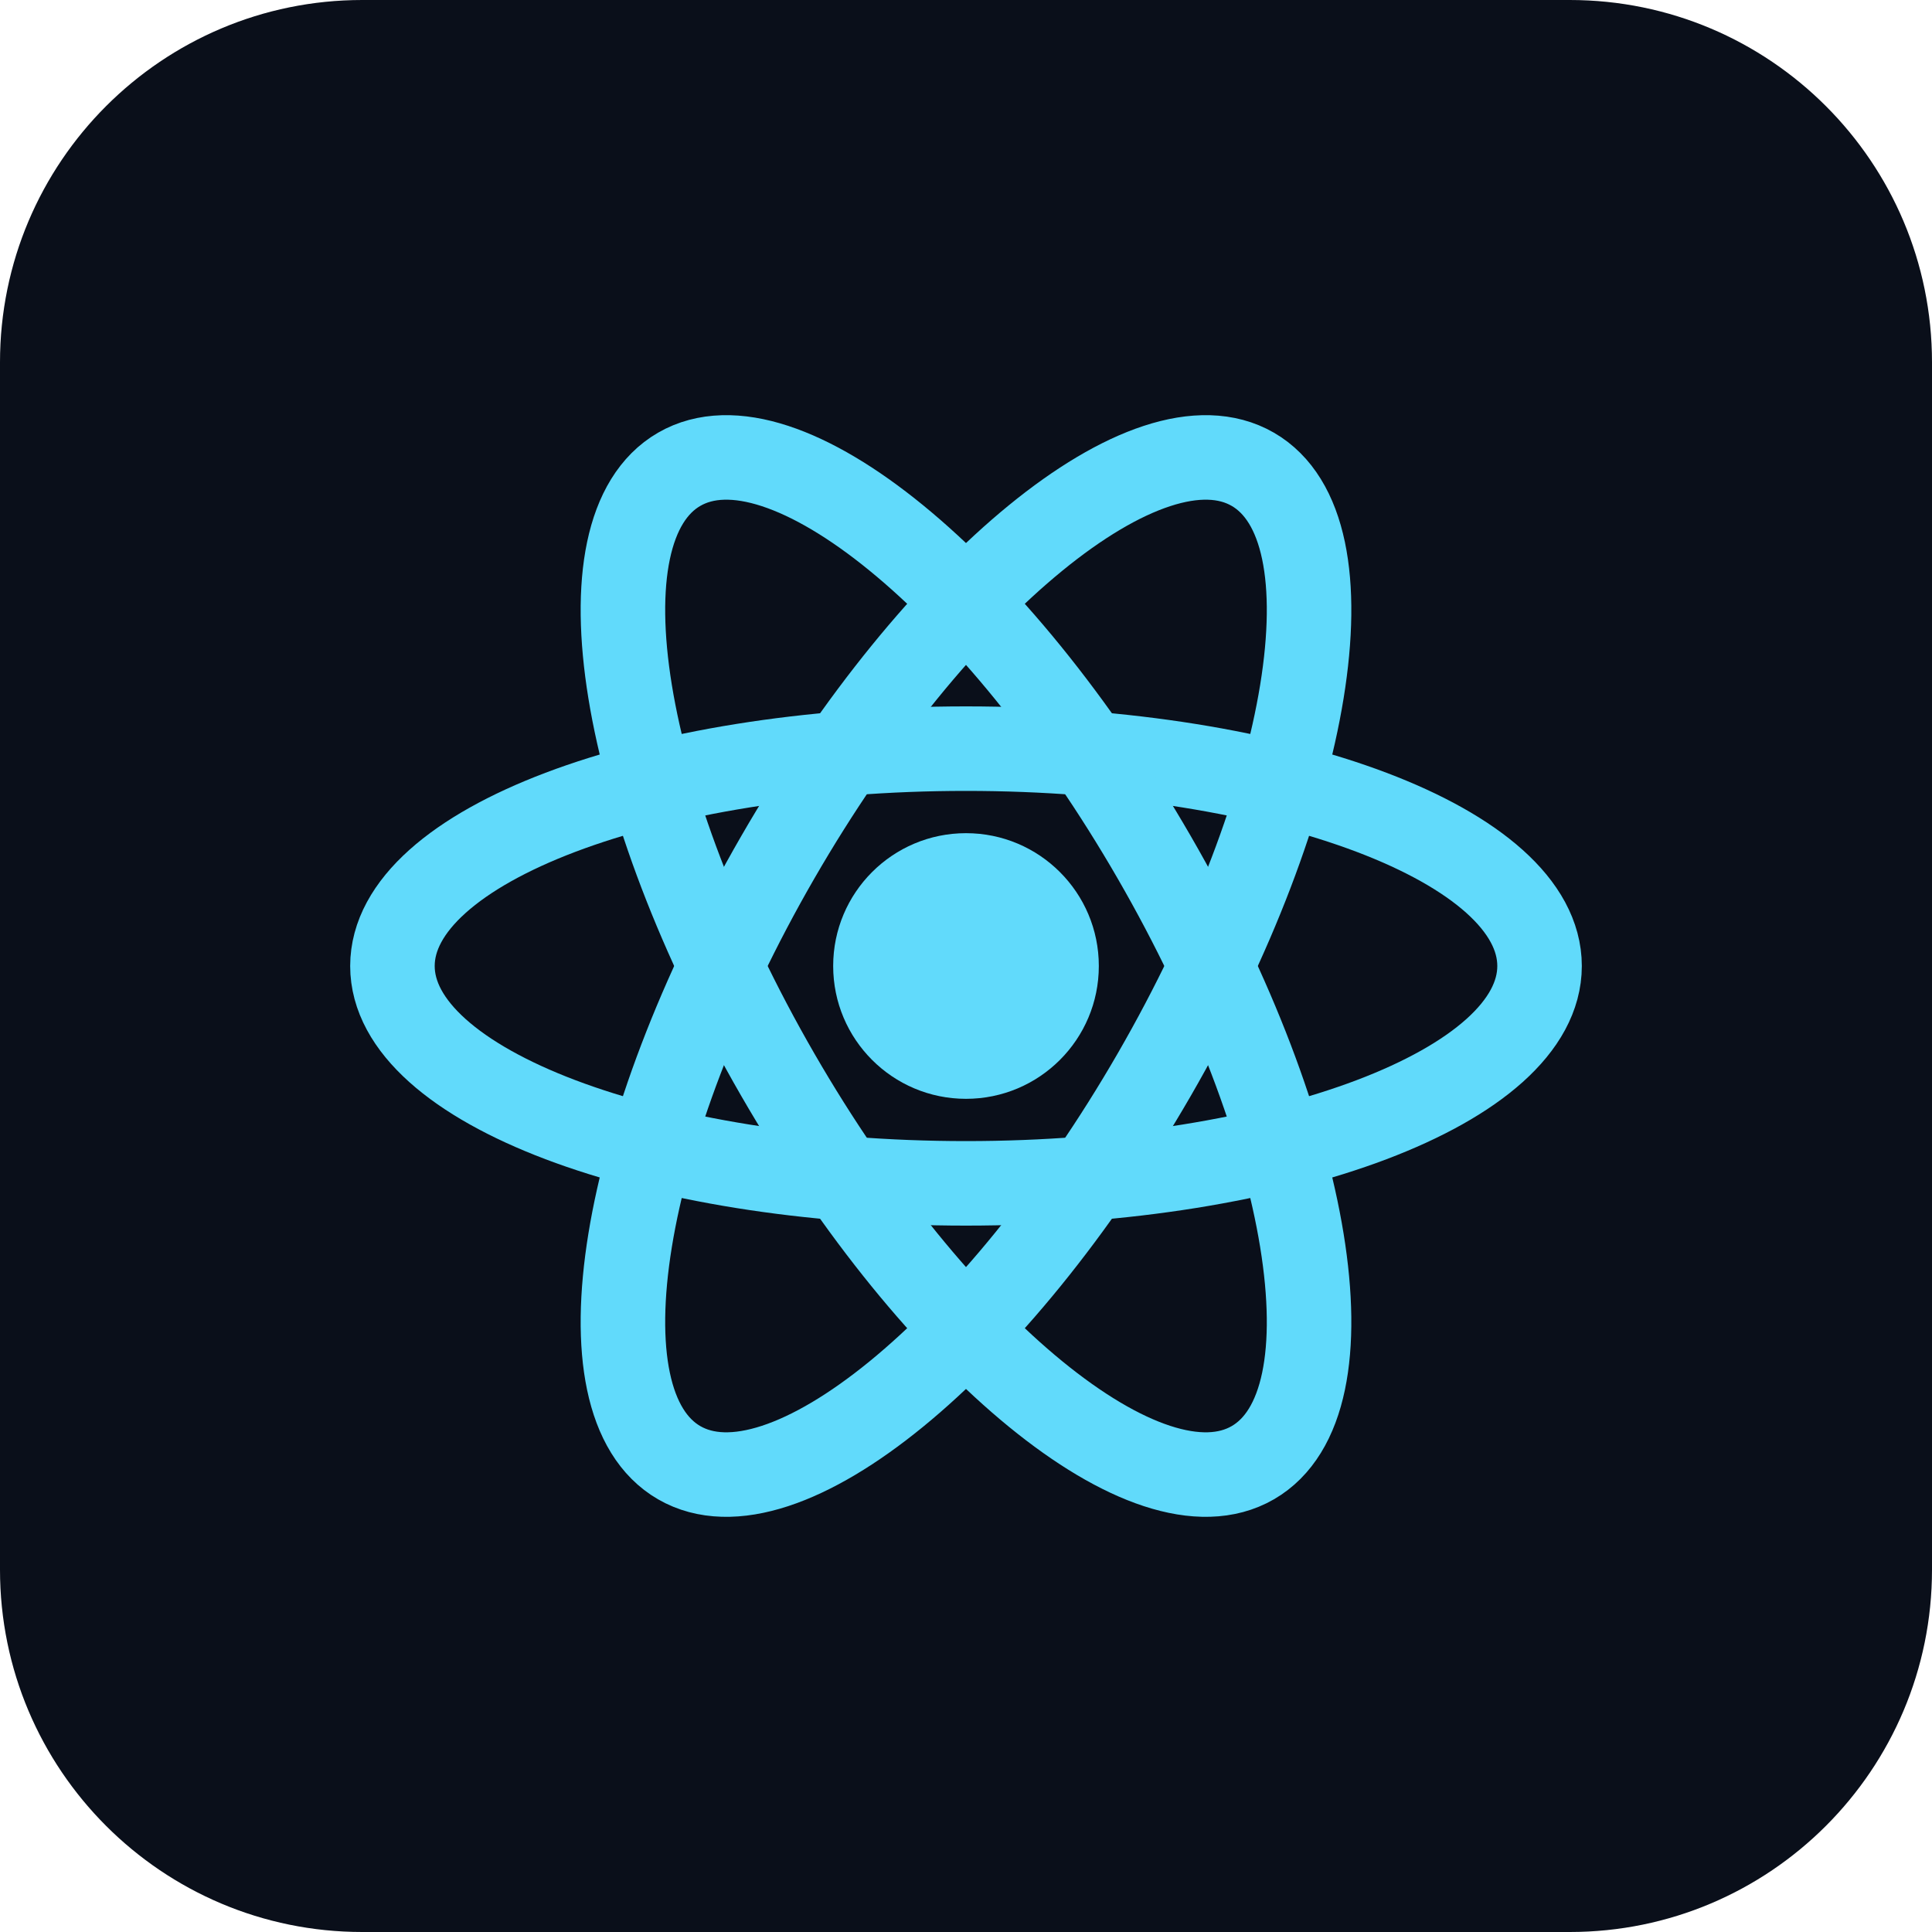
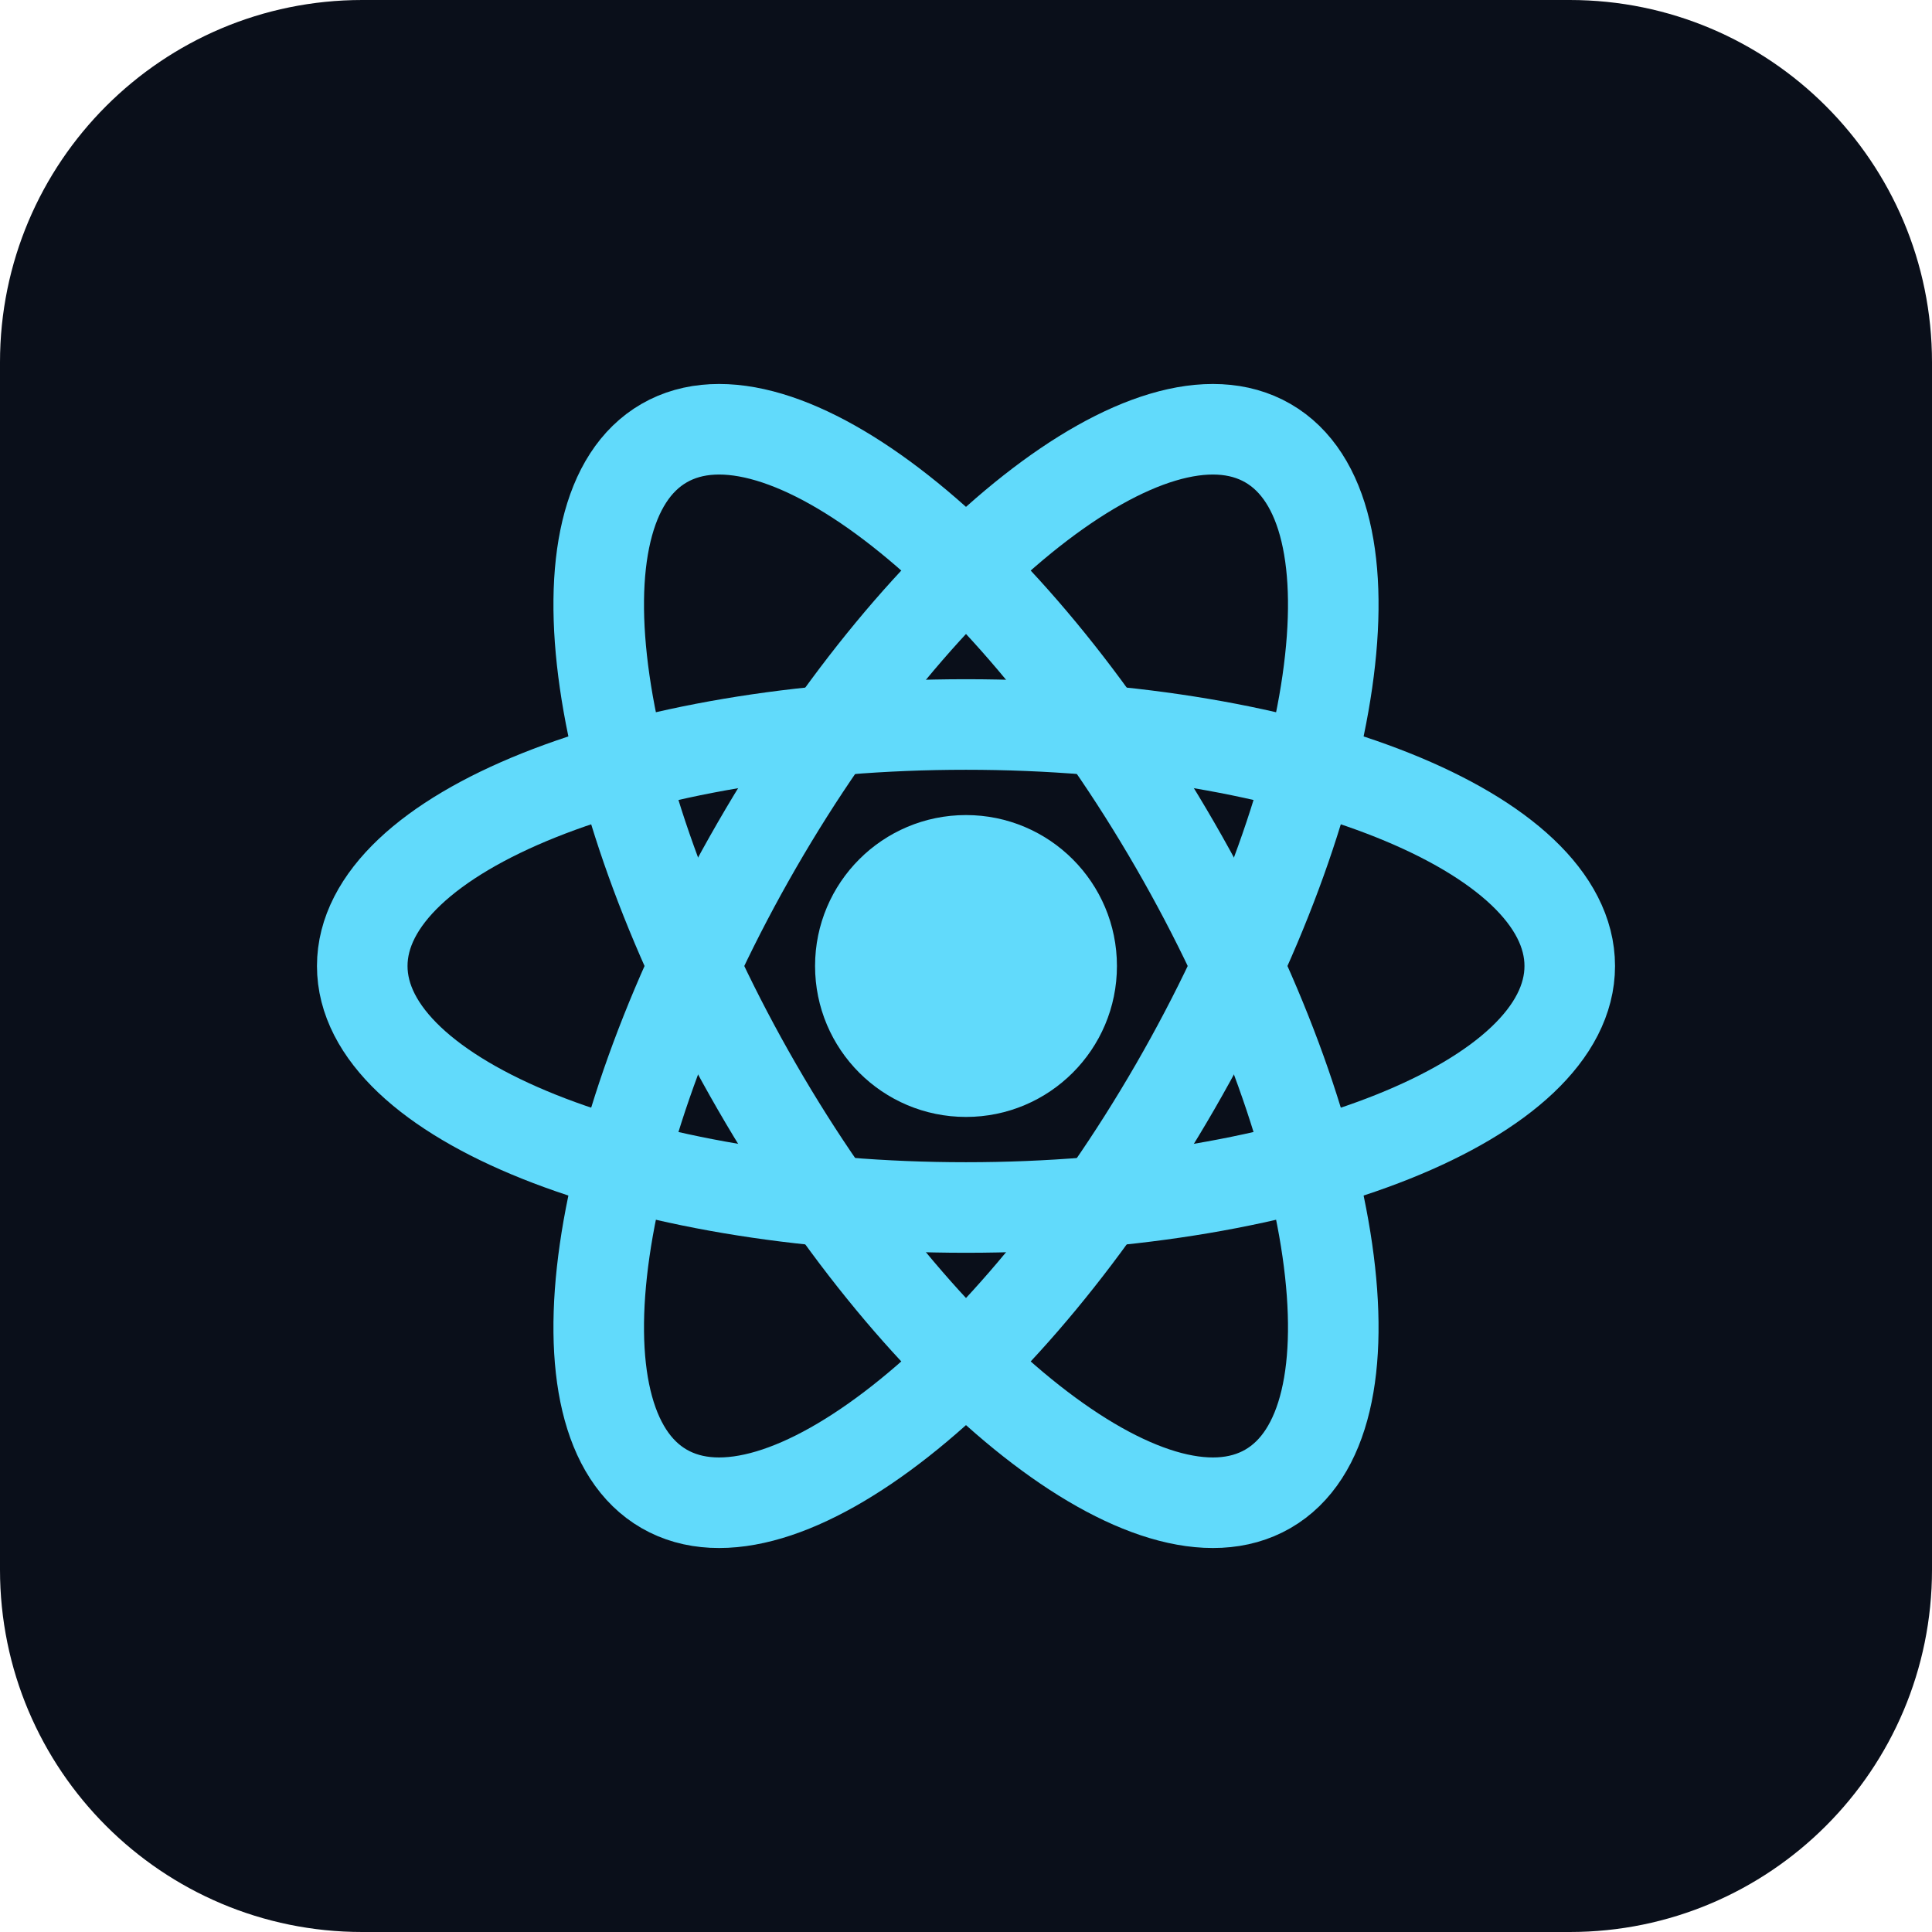
<svg xmlns="http://www.w3.org/2000/svg" viewBox="0 0 32 32">
  <rect width="32" height="32" rx="6" fill="#0a0f1a" />
-   <g transform="translate(16 16)" fill="none" stroke="#61DAFB" stroke-width="1.4">
-     <circle r="2.2" fill="#61DAFB" stroke="none" />
-     <ellipse rx="9.5" ry="3.6" />
-     <ellipse rx="9.5" ry="3.6" transform="rotate(60)" />
-     <ellipse rx="9.5" ry="3.6" transform="rotate(120)" />
+   <g transform="translate(16 16)" fill="none" stroke="#61DAFB" stroke-width="1.5">
+     <circle r="2.5" fill="#61DAFB" stroke="none" />
+     <ellipse rx="10" ry="4" />
+     <ellipse rx="10" ry="4" transform="rotate(60)" />
+     <ellipse rx="10" ry="4" transform="rotate(120)" />
  </g>
</svg>
